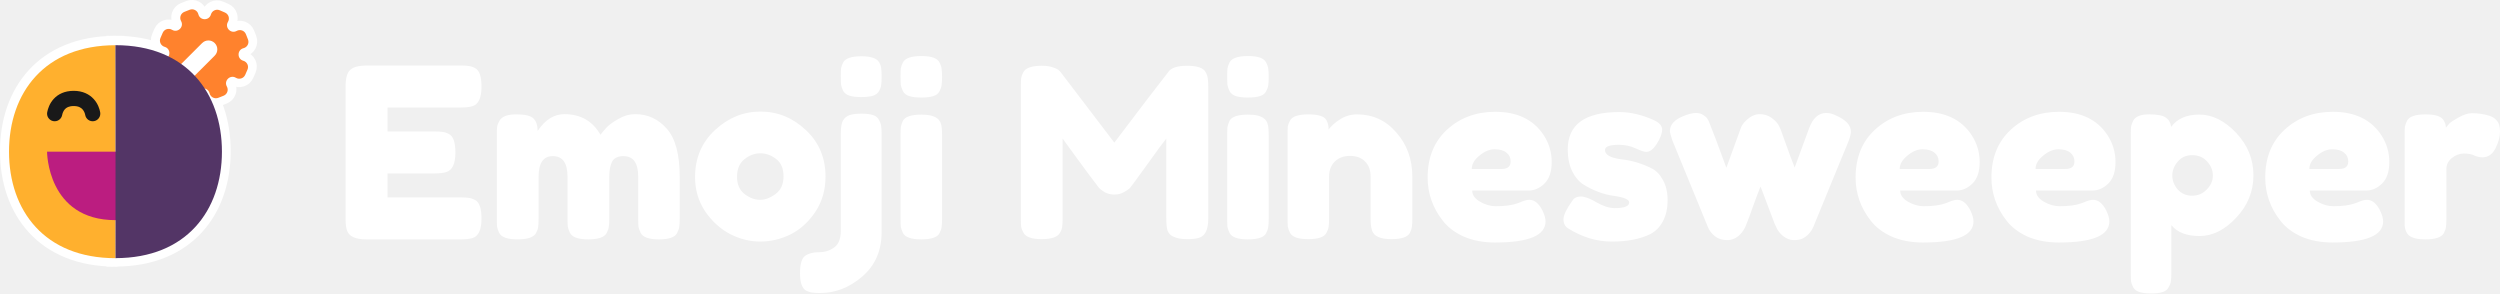
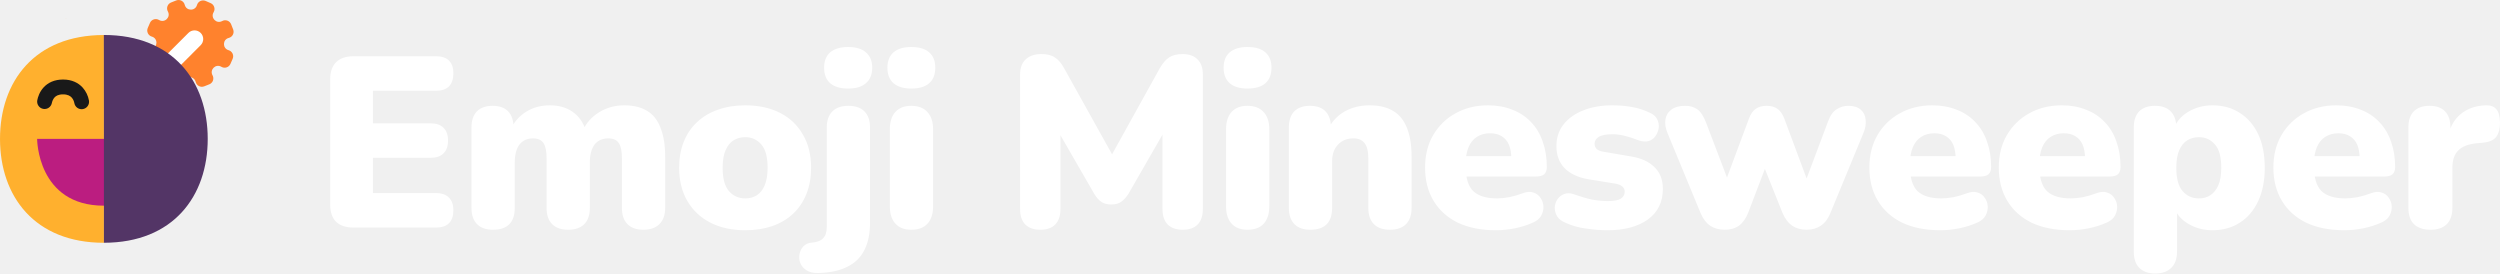
- <svg xmlns="http://www.w3.org/2000/svg" fill="none" version="1.1" viewBox="0 0 281.04 32.991">
-   <g transform="translate(-22.559 -93.059)" fill="#fff" stroke="#fff">
-     <g transform="translate(10.12 76.07)" stroke-width=".9">
-       <path d="m25.415 45.958c-9.372-19.982-4.686-9.991 0 0zm0 0v-23.939h-0.004c-7.982 0-11.971 5.358-11.971 11.969 0 6.611 3.989 11.971 11.971 11.971zm0 0c-9.372-19.982-4.686-9.991 0 0zm0 0v-23.939l-0.001 0.004c-2.605 7.544-11.973 5.354-11.973 11.965 0 6.611 3.989 11.971 11.971 11.971z" fill="#fff" stroke="#fff" stroke-width="2" style="paint-order:markers fill stroke" />
-     </g>
-     <g transform="translate(41.756 106.5)" stroke-width="2">
-       <path d="m-12.226-0.549c0.041-0.211 0.135-0.471 0.314-0.666 0.153-0.167 0.426-0.353 0.984-0.353 0.549 0 0.828 0.189 0.99 0.367 0.186 0.205 0.276 0.466 0.306 0.635 0.081 0.465 0.523 0.777 0.989 0.696 0.465-0.081 0.777-0.524 0.696-0.989-0.068-0.389-0.261-0.983-0.726-1.494-0.491-0.538-1.232-0.925-2.254-0.925-1.013 0-1.75 0.369-2.244 0.906-0.468 0.51-0.657 1.106-0.733 1.496-0.09 0.464 0.213 0.912 0.676 1.003 0.464 0.09 0.912-0.213 1.003-0.676z" fill-rule="evenodd" />
-       <path d="m-6.225 11.259c-7.696 0-7.696-7.696-7.696-7.696h15.391s0 7.696-7.696 7.696z" />
-       <path d="m-6.206 1.69v11.92" style="paint-order:markers fill stroke" />
-     </g>
-     <g transform="translate(21.475 92.055)" stroke-width="2">
-       <path d="m23.369 2.555c0.18 0.727 1.208 0.745 1.413 0.024 0.121-0.425 0.589-0.647 0.994-0.471l0.586 0.254c0.406 0.176 0.563 0.669 0.335 1.048-0.387 0.642 0.328 1.381 0.982 1.016 0.386-0.215 0.874-0.041 1.036 0.37l0.234 0.594c0.162 0.411-0.075 0.871-0.504 0.978-0.727 0.18-0.745 1.208-0.024 1.413 0.425 0.121 0.647 0.589 0.471 0.994l-0.254 0.585c-0.176 0.406-0.669 0.563-1.048 0.335-0.642-0.387-1.381 0.327-1.016 0.982 0.215 0.386 0.041 0.874-0.37 1.036l-0.594 0.234c-0.411 0.162-0.871-0.075-0.978-0.504-0.18-0.727-1.208-0.745-1.413-0.024-0.121 0.425-0.589 0.647-0.994 0.471l-0.586-0.254c-0.406-0.176-0.563-0.669-0.335-1.048 0.387-0.642-0.328-1.381-0.982-1.016-0.386 0.215-0.874 0.041-1.036-0.37l-0.234-0.594c-0.162-0.411 0.075-0.871 0.504-0.978 0.727-0.18 0.745-1.208 0.024-1.413-0.425-0.121-0.647-0.589-0.471-0.994l0.254-0.586c0.176-0.406 0.669-0.563 1.048-0.335 0.642 0.387 1.381-0.328 1.016-0.982-0.215-0.386-0.041-0.874 0.37-1.036l0.594-0.234c0.411-0.162 0.871 0.075 0.978 0.504z" />
-       <path d="m25.207 5.793c0.391 0.391 0.391 1.024 0 1.414l-3 3c-0.391 0.391-1.024 0.391-1.414 0-0.391-0.391-0.391-1.024 0-1.414l3-3c0.391-0.391 1.024-0.391 1.414 0z" />
-       <path transform="translate(-10.864,9.852)" d="m24.912-3.821c0 29.547 0.011-27.973 0.01 23.939 7.975-0.004 11.961-5.363 11.961-11.971 0-6.611-3.989-11.969-11.971-11.969z" />
-     </g>
-   </g>
-   <g transform="translate(-5.9142 -82.968)">
-     <g transform="translate(5.5745 73.389)">
-       <path d="m13.329 14.662c-9.372-4.022-4.686-2.011 0 0zm0 23.939c-9.372-19.982-4.686-9.991 0 0zm0 0v-23.939h-0.004c-7.982 0-11.971 5.358-11.971 11.969 0 6.611 3.989 11.971 11.971 11.971zm0-23.939m0 23.939c-9.372-19.982-4.686-9.991 0 0zm0 0v-23.939l-0.001 0.004c-2.605 7.544-11.973 5.354-11.973 11.965 0 6.611 3.989 11.971 11.971 11.971z" fill="#ffb02e" stroke-width="0" style="paint-order:markers fill stroke" />
-     </g>
-     <g transform="translate(25.125 96.457)">
-       <path d="m-12.226-0.549c0.041-0.211 0.135-0.471 0.314-0.666 0.153-0.167 0.426-0.353 0.984-0.353 0.549 0 0.828 0.189 0.99 0.367 0.186 0.205 0.276 0.466 0.306 0.635 0.081 0.465 0.523 0.777 0.989 0.696 0.465-0.081 0.777-0.524 0.696-0.989-0.068-0.389-0.261-0.983-0.726-1.494-0.491-0.538-1.232-0.925-2.254-0.925-1.013 0-1.75 0.369-2.244 0.906-0.468 0.51-0.657 1.106-0.733 1.496-0.09 0.464 0.213 0.912 0.676 1.003 0.464 0.09 0.912-0.213 1.003-0.676z" fill="#191919" fill-rule="evenodd" stroke-width=".855" />
-       <path d="m-6.225 11.259c-7.696 0-7.696-7.696-7.696-7.696h15.391s0 7.696-7.696 7.696z" fill="#bb1d80" stroke-width=".855" />
-       <path d="m-6.206 1.69v11.92" fill="#fff" stroke-width="0" style="paint-order:markers fill stroke" />
-     </g>
-     <g transform="translate(4.8438 82.017)">
-       <path d="m23.369 2.555c0.18 0.727 1.208 0.745 1.413 0.024 0.121-0.425 0.589-0.647 0.994-0.471l0.586 0.254c0.406 0.176 0.563 0.669 0.335 1.048-0.387 0.642 0.328 1.381 0.982 1.016 0.386-0.215 0.874-0.041 1.036 0.37l0.234 0.594c0.162 0.411-0.075 0.871-0.504 0.978-0.727 0.18-0.745 1.208-0.024 1.413 0.425 0.121 0.647 0.589 0.471 0.994l-0.254 0.585c-0.176 0.406-0.669 0.563-1.048 0.335-0.642-0.387-1.381 0.327-1.016 0.982 0.215 0.386 0.041 0.874-0.37 1.036l-0.594 0.234c-0.411 0.162-0.871-0.075-0.978-0.504-0.18-0.727-1.208-0.745-1.413-0.024-0.121 0.425-0.589 0.647-0.994 0.471l-0.586-0.254c-0.406-0.176-0.563-0.669-0.335-1.048 0.387-0.642-0.328-1.381-0.982-1.016-0.386 0.215-0.874 0.041-1.036-0.37l-0.234-0.594c-0.162-0.411 0.075-0.871 0.504-0.978 0.727-0.18 0.745-1.208 0.024-1.413-0.425-0.121-0.647-0.589-0.471-0.994l0.254-0.586c0.176-0.406 0.669-0.563 1.048-0.335 0.642 0.387 1.381-0.328 1.016-0.982-0.215-0.386-0.041-0.874 0.37-1.036l0.594-0.234c0.411-0.162 0.871 0.075 0.978 0.504z" fill="#ff822d" />
-       <path d="m25.207 5.793c0.391 0.391 0.391 1.024 0 1.414l-3 3c-0.391 0.391-1.024 0.391-1.414 0-0.391-0.391-0.391-1.024 0-1.414l3-3c0.391-0.391 1.024-0.391 1.414 0z" fill="#fff" />
-       <path transform="translate(-10.864,9.852)" d="m24.912-3.821c0 29.547 0.011-27.973 0.01 23.939 7.975-0.004 11.961-5.363 11.961-11.971 0-6.611-3.989-11.969-11.971-11.969z" fill="#533566" stroke-width=".855" />
-     </g>
-     <g fill="#fff" stroke-linecap="round" stroke-width="0" style="paint-order:markers fill stroke" aria-label="Emoji Minesweeper">
-       <path d="m49.483 105.16h8.213q0.613 0 0.907 0.053 0.32 0.027 0.72 0.24 0.72 0.373 0.72 2.08 0 1.867-0.987 2.187-0.453 0.16-1.387 0.16h-10.56q-1.867 0-2.187-1.013-0.16-0.427-0.16-1.36v-14.827q0-1.36 0.507-1.84 0.507-0.507 1.92-0.507h10.507q0.613 0 0.907 0.053 0.32 0.027 0.72 0.24 0.72 0.373 0.72 2.08 0 1.867-0.987 2.187-0.453 0.16-1.387 0.16h-8.187v2.693h5.28q0.613 0 0.907 0.053 0.32 0.027 0.72 0.24 0.72 0.373 0.72 2.08 0 1.867-1.013 2.187-0.453 0.16-1.387 0.16h-5.227z" />
-       <path d="m66.353 97.693q1.253-1.893 3.013-1.893 2.72 0 4.053 2.32 0.293-0.4 0.693-0.827 0.427-0.453 1.333-0.96 0.907-0.533 1.867-0.533 2.133 0 3.573 1.653 1.44 1.627 1.44 5.413v4.667q0 0.613-0.053 0.933-0.027 0.293-0.24 0.693-0.347 0.72-2.053 0.72-1.68 0-2.053-0.747-0.187-0.4-0.24-0.693-0.027-0.32-0.027-0.933v-4.667q0-2.32-1.653-2.32-0.933 0-1.28 0.613-0.32 0.613-0.32 1.733v4.667q0 0.64-0.053 0.933-0.027 0.293-0.24 0.693-0.373 0.72-2.08 0.72-1.68 0-2.053-0.747-0.187-0.4-0.24-0.693-0.027-0.32-0.027-0.933v-4.667q0-2.32-1.653-2.32-1.6 0-1.6 2.32v4.72q0 0.613-0.053 0.933-0.027 0.293-0.24 0.693-0.4 0.693-2.08 0.693t-2.053-0.72q-0.187-0.4-0.24-0.693-0.027-0.293-0.027-0.933v-9.387q0-0.613 0.027-0.907 0.053-0.32 0.267-0.693 0.4-0.72 1.893-0.72 1.493 0 1.947 0.48t0.453 1.387z" />
-       <path d="m84.05 102.87q0-3.2 2.24-5.28 2.24-2.08 5.12-2.08 2.88 0 5.093 2.08 2.213 2.053 2.213 5.253 0 2.213-1.147 3.947-1.147 1.707-2.8 2.533-1.627 0.8-3.387 0.8-1.76 0-3.413-0.853-1.653-0.88-2.8-2.56-1.12-1.707-1.12-3.84zm5.573 1.92q0.853 0.64 1.733 0.64t1.76-0.667 0.88-1.973q0-1.307-0.827-1.947-0.827-0.64-1.787-0.64-0.96 0-1.787 0.667-0.827 0.667-0.827 1.973 0 1.28 0.853 1.947z" />
-       <path d="m104.01 93.746q-0.48 0.133-1.307 0.133t-1.307-0.16-0.693-0.533q-0.187-0.4-0.24-0.693-0.027-0.32-0.027-0.933t0.027-0.907q0.053-0.293 0.24-0.667 0.373-0.693 2.053-0.693 1.6 0 2 0.693 0.187 0.347 0.213 0.64 0.053 0.293 0.053 0.88v0.16q0 0.587-0.053 0.88-0.027 0.293-0.24 0.667-0.213 0.373-0.72 0.533zm-2.587 2.16q0.507-0.16 1.333-0.16 0.827 0 1.307 0.16 0.48 0.16 0.667 0.56 0.213 0.373 0.24 0.693 0.053 0.293 0.053 0.907v10.987q0 3.12-2.16 4.987t-4.747 1.867q-0.613 0-0.907-0.053-0.293-0.027-0.667-0.213-0.693-0.373-0.693-1.947 0-1.573 0.587-1.973 0.56-0.4 1.547-0.4 0.96 0 1.707-0.533 0.747-0.533 0.747-1.92v-10.987q0-0.933 0.24-1.36 0.267-0.453 0.747-0.613z" />
-       <path d="m107.15 98.173q0-0.613 0.027-0.907 0.053-0.32 0.24-0.72 0.373-0.693 2.08-0.693 1.28 0 1.813 0.453 0.453 0.373 0.48 1.147 0.027 0.267 0.027 0.773v9.333q0 0.613-0.053 0.933-0.027 0.293-0.24 0.693-0.347 0.693-2.053 0.693-1.68 0-2.053-0.72-0.187-0.4-0.24-0.693-0.027-0.293-0.027-0.933zm4.373-4.933q-0.187 0.373-0.693 0.533-0.507 0.16-1.36 0.16-0.827 0-1.333-0.16-0.507-0.16-0.72-0.56-0.187-0.4-0.24-0.693-0.027-0.32-0.027-0.933t0.027-0.907q0.053-0.32 0.24-0.693 0.373-0.72 2.08-0.72 1.68 0 2.027 0.72 0.213 0.4 0.24 0.72 0.053 0.293 0.053 0.907t-0.053 0.933q-0.027 0.293-0.24 0.693z" />
-       <path d="m141.45 91.08q0.213 0.4 0.24 0.72 0.053 0.32 0.053 0.933v14.8q0 1.84-1.013 2.16-0.507 0.16-1.28 0.16-0.773 0-1.227-0.133-0.453-0.133-0.693-0.32-0.24-0.187-0.373-0.533-0.133-0.453-0.133-1.387v-8.933q-0.667 0.827-1.947 2.64-1.28 1.787-1.627 2.24-0.347 0.453-0.48 0.64-0.133 0.16-0.667 0.48-0.507 0.293-1.12 0.293-0.587 0-1.093-0.267-0.48-0.293-0.693-0.56l-0.213-0.293q-0.533-0.667-2.107-2.827-1.573-2.187-1.707-2.347v8.987q0 0.613-0.053 0.933-0.027 0.293-0.24 0.667-0.4 0.72-2.08 0.72-1.627 0-2.027-0.72-0.213-0.373-0.267-0.693-0.027-0.32-0.027-0.96v-14.8q0-0.613 0.027-0.907 0.053-0.32 0.267-0.72 0.4-0.693 2.08-0.693 0.72 0 1.227 0.187 0.533 0.16 0.693 0.347l0.16 0.16 6.053 7.947q4.533-6 6.053-7.92 0.453-0.72 2.133-0.72 1.707 0 2.08 0.72z" />
-       <path d="m143.87 98.173q0-0.613 0.027-0.907 0.053-0.32 0.24-0.72 0.373-0.693 2.08-0.693 1.28 0 1.813 0.453 0.453 0.373 0.48 1.147 0.027 0.267 0.027 0.773v9.333q0 0.613-0.053 0.933-0.027 0.293-0.24 0.693-0.347 0.693-2.053 0.693-1.68 0-2.053-0.72-0.187-0.4-0.24-0.693-0.027-0.293-0.027-0.933zm4.373-4.933q-0.187 0.373-0.693 0.533-0.507 0.16-1.36 0.16-0.827 0-1.333-0.16-0.507-0.16-0.72-0.56-0.187-0.4-0.24-0.693-0.027-0.32-0.027-0.933t0.027-0.907q0.053-0.32 0.24-0.693 0.373-0.72 2.08-0.72 1.68 0 2.027 0.72 0.213 0.4 0.24 0.72 0.053 0.293 0.053 0.907t-0.053 0.933q-0.027 0.293-0.24 0.693z" />
-       <path d="m158.47 95.826q2.667 0 4.427 2.053 1.787 2.027 1.787 4.96v4.693q0 0.613-0.053 0.933-0.027 0.293-0.213 0.667-0.373 0.72-2.08 0.72-1.893 0-2.187-0.987-0.16-0.453-0.16-1.36v-4.693q0-1.093-0.64-1.707-0.613-0.613-1.68-0.613-1.04 0-1.707 0.64-0.64 0.64-0.64 1.68v4.72q0 0.613-0.053 0.933-0.027 0.293-0.24 0.667-0.347 0.72-2.053 0.72-1.68 0-2.053-0.72-0.187-0.4-0.24-0.693-0.027-0.32-0.027-0.933v-9.44q0-0.587 0.027-0.88 0.053-0.32 0.267-0.693 0.373-0.667 2.053-0.667 1.627 0 2 0.613 0.267 0.453 0.267 1.093 0.107-0.187 0.48-0.533 0.373-0.347 0.72-0.56 0.907-0.613 2-0.613z" />
-       <path d="m180.35 101.19q0 1.627-0.827 2.427-0.8 0.773-1.787 0.773h-6.32q0 0.747 0.88 1.253t1.76 0.507q1.547 0 2.427-0.32l0.293-0.107q0.64-0.293 1.067-0.293 0.853 0 1.467 1.2 0.347 0.72 0.347 1.227 0 2.373-5.68 2.373-1.973 0-3.52-0.667-1.52-0.693-2.373-1.813-1.68-2.16-1.68-4.827 0-3.36 2.16-5.36 2.187-2.027 5.44-2.027 3.707 0 5.44 2.613 0.907 1.387 0.907 3.04zm-5.627 0.773q1.013 0 1.013-0.853 0-0.613-0.48-0.987-0.453-0.373-1.333-0.373-0.853 0-1.707 0.72-0.853 0.693-0.853 1.493z" />
-       <path d="m182.18 108.63q-0.507-0.32-0.507-1.013 0-0.693 1.013-2.107 0.293-0.453 0.933-0.453 0.667 0 1.787 0.667 1.12 0.64 2.027 0.64 1.627 0 1.627-0.64 0-0.507-1.787-0.747-1.68-0.24-3.333-1.253-0.773-0.48-1.28-1.493-0.507-1.04-0.507-2.453 0-4.213 5.787-4.213 1.893 0 3.893 0.907 0.933 0.427 0.933 1.067t-0.587 1.573q-0.587 0.933-1.2 0.933-0.32 0-1.2-0.4-0.853-0.4-1.867-0.4-1.573 0-1.573 0.587 0 0.8 1.813 1.04 1.76 0.187 3.413 1.013 0.773 0.373 1.28 1.307 0.533 0.907 0.533 2.293t-0.533 2.373q-0.507 0.96-1.44 1.44-1.707 0.827-4.293 0.827-2.56 0-4.933-1.493z" />
-       <path d="m212.28 95.933q1.707 0.747 1.707 1.84 0 0.453-0.427 1.467-0.427 0.987-0.72 1.733l-2.933 7.147q-0.4 1.173-1.333 1.653-0.4 0.187-1.013 0.187-0.613 0-1.2-0.453-0.56-0.48-0.747-0.96l-0.213-0.453q-0.213-0.533-1.573-4.16-0.267 0.64-0.8 2.107-0.507 1.44-0.667 1.813-0.133 0.347-0.187 0.48-0.027 0.107-0.213 0.427-0.187 0.32-0.427 0.56-0.64 0.64-1.467 0.64-0.827 0-1.387-0.453-0.56-0.48-0.747-0.96l-4.027-9.813q-0.267-0.8-0.267-1.04 0-1.067 1.52-1.68 0.853-0.347 1.387-0.347 0.533 0 0.853 0.24 0.347 0.213 0.48 0.453 0.133 0.213 0.213 0.453 0.453 1.067 1.893 5.013l1.573-4.32q0.16-0.533 0.587-0.933 0.773-0.773 1.573-0.773t1.36 0.427q0.587 0.427 0.8 0.853l0.213 0.453q1.333 3.733 1.573 4.267l1.627-4.427q0.64-1.707 1.92-1.707 0.507 0 1.067 0.267z" />
-       <path d="m228.46 101.19q0 1.627-0.827 2.427-0.8 0.773-1.787 0.773h-6.32q0 0.747 0.88 1.253 0.88 0.507 1.76 0.507 1.547 0 2.427-0.32l0.293-0.107q0.64-0.293 1.067-0.293 0.853 0 1.467 1.2 0.347 0.72 0.347 1.227 0 2.373-5.68 2.373-1.973 0-3.52-0.667-1.52-0.693-2.373-1.813-1.68-2.16-1.68-4.827 0-3.36 2.16-5.36 2.187-2.027 5.44-2.027 3.707 0 5.44 2.613 0.907 1.387 0.907 3.04zm-5.627 0.773q1.013 0 1.013-0.853 0-0.613-0.48-0.987-0.453-0.373-1.333-0.373-0.853 0-1.707 0.72-0.853 0.693-0.853 1.493z" />
-       <path d="m243.73 101.19q0 1.627-0.827 2.427-0.8 0.773-1.787 0.773h-6.32q0 0.747 0.88 1.253 0.88 0.507 1.76 0.507 1.547 0 2.427-0.32l0.293-0.107q0.64-0.293 1.067-0.293 0.853 0 1.467 1.2 0.347 0.72 0.347 1.227 0 2.373-5.68 2.373-1.973 0-3.52-0.667-1.52-0.693-2.373-1.813-1.68-2.16-1.68-4.827 0-3.36 2.16-5.36 2.187-2.027 5.44-2.027 3.707 0 5.44 2.613 0.907 1.387 0.907 3.04zm-5.627 0.773q1.013 0 1.013-0.853 0-0.613-0.48-0.987-0.453-0.373-1.333-0.373-0.853 0-1.707 0.72-0.853 0.693-0.853 1.493z" />
-       <path d="m245.45 113.69v-15.573q0-0.613 0.027-0.907 0.053-0.293 0.24-0.667 0.373-0.72 1.787-0.72 1.413 0 1.893 0.373 0.507 0.347 0.587 1.04 1.013-1.387 3.173-1.387 2.187 0 4.133 2.053t1.947 4.773q0 2.72-1.947 4.773-1.92 2.053-4.107 2.053t-3.173-1.227v5.387q0 0.613-0.053 0.907-0.027 0.293-0.24 0.667-0.187 0.4-0.667 0.56t-1.307 0.16-1.333-0.16q-0.48-0.16-0.693-0.533-0.187-0.373-0.24-0.667-0.027-0.293-0.027-0.907zm5.28-12.56q-0.613 0.72-0.613 1.573 0 0.853 0.613 1.573 0.64 0.693 1.6 0.693 0.987 0 1.653-0.693 0.693-0.693 0.693-1.573 0-0.88-0.64-1.573-0.64-0.72-1.68-0.72-1.013 0-1.627 0.72z" />
-       <path d="m274.51 101.19q0 1.627-0.827 2.427-0.8 0.773-1.787 0.773h-6.32q0 0.747 0.88 1.253t1.76 0.507q1.547 0 2.427-0.32l0.293-0.107q0.64-0.293 1.067-0.293 0.853 0 1.467 1.2 0.347 0.72 0.347 1.227 0 2.373-5.68 2.373-1.973 0-3.52-0.667-1.52-0.693-2.373-1.813-1.68-2.16-1.68-4.827 0-3.36 2.16-5.36 2.187-2.027 5.44-2.027 3.707 0 5.44 2.613 0.907 1.387 0.907 3.04zm-5.627 0.773q1.013 0 1.013-0.853 0-0.613-0.48-0.987-0.453-0.373-1.333-0.373-0.853 0-1.707 0.72-0.853 0.693-0.853 1.493z" />
-       <path d="m285.78 95.986q0.507 0.16 0.827 0.56 0.347 0.373 0.347 1.227 0 0.853-0.507 1.867-0.507 1.013-1.467 1.013-0.48 0-0.933-0.213-0.427-0.213-1.147-0.213t-1.36 0.507q-0.613 0.507-0.613 1.227v5.6q0 0.613-0.053 0.933-0.027 0.293-0.24 0.693-0.4 0.693-2.08 0.693-1.28 0-1.84-0.453-0.427-0.373-0.48-1.147 0-0.267 0-0.773v-9.36q0-0.613 0.027-0.907 0.053-0.32 0.24-0.693 0.373-0.72 2.08-0.72 1.6 0 2 0.613 0.293 0.427 0.293 0.88 0.133-0.187 0.373-0.453 0.267-0.267 1.093-0.72t1.44-0.453q0.64 0 1.067 0.08 0.427 0.053 0.933 0.213z" />
-     </g>
-   </g>
+ <svg xmlns="http://www.w3.org/2000/svg" width="288.05" height="31.512" fill="none">
+   <path fill="#ffb02e" d="M13.329 14.662c-9.372-4.022-4.686-2.011 0 0zm0 23.939c-9.372-19.982-4.686-9.99 0 0zm0 0V14.662h-.004c-7.981 0-11.97 5.358-11.97 11.969 0 6.61 3.988 11.971 11.97 11.971zm0 0c-9.372-19.982-4.686-9.99 0 0zm0 0V14.662l-.001.004C10.722 22.21 1.355 20.02 1.355 26.63c0 6.61 3.989 11.97 11.97 11.97z" style="paint-order:markers fill stroke" transform="translate(-1.354 -10.628)" />
+   <path fill="#191919" fill-rule="evenodd" d="M5.97 11.891c.042-.211.136-.47.315-.666.153-.167.425-.352.984-.352.548 0 .828.19.99.366.186.205.276.466.305.635a.855.855 0 0 0 1.685-.293 3.03 3.03 0 0 0-.727-1.493c-.49-.539-1.231-.925-2.253-.925-1.013 0-1.75.368-2.244.906-.468.51-.658 1.106-.733 1.496a.855.855 0 0 0 1.678.326z" />
+   <path fill="#bb1d80" d="M11.971 23.699c-7.695 0-7.695-7.696-7.695-7.696h15.39s0 7.696-7.695 7.696z" />
+   <path fill="#fff" d="M-6.206 1.69v11.92" style="paint-order:markers fill stroke" transform="translate(18.196 12.44)" />
+   <path fill="#ff822d" d="M21.284.555c.18.728 1.208.745 1.413.024a.731.731 0 0 1 .994-.47l.586.254c.405.176.563.669.335 1.048-.387.642.327 1.38.982 1.016a.731.731 0 0 1 1.036.37l.234.594a.731.731 0 0 1-.504.978c-.727.18-.745 1.208-.024 1.413a.731.731 0 0 1 .47.994l-.254.585a.731.731 0 0 1-1.047.335c-.642-.386-1.381.328-1.016.983a.731.731 0 0 1-.37 1.035l-.594.235a.731.731 0 0 1-.978-.504c-.18-.728-1.208-.745-1.413-.024a.731.731 0 0 1-.995.47l-.585-.254a.731.731 0 0 1-.335-1.048c.387-.642-.328-1.38-.982-1.016a.731.731 0 0 1-1.036-.37l-.234-.594a.731.731 0 0 1 .504-.978c.727-.18.744-1.208.024-1.413a.731.731 0 0 1-.47-.994l.253-.585a.731.731 0 0 1 1.048-.335c.642.386 1.38-.328 1.016-.983a.731.731 0 0 1 .37-1.035l.594-.235a.731.731 0 0 1 .978.504z" />
+   <path fill="#fff" d="M23.122 3.793a1 1 0 0 1 0 1.414l-3 3a1 1 0 0 1-1.414-1.414l3-3a1 1 0 0 1 1.414 0z" />
+   <path fill="#533566" d="M11.963 4.031c0 29.547.01-27.973.01 23.94 7.975-.005 11.961-5.363 11.961-11.972 0-6.61-3.99-11.969-11.971-11.969z" />
+   <path d="M40.73 26.22q-1.315 0-2.015-.672-.672-.7-.672-1.988V9.14q0-1.288.672-1.96.7-.7 2.016-.7h9.492q1.008 0 1.512.504t.504 1.456q0 .98-.504 1.512-.504.504-1.512.504H42.97v3.752h6.636q.98 0 1.484.504.532.504.532 1.484t-.532 1.484q-.504.504-1.484.504H42.97v4.06h7.252q1.008 0 1.512.532.504.504.504 1.456 0 .98-.504 1.484t-1.512.504zm16.059.252q-1.176 0-1.82-.644-.644-.644-.644-1.876v-9.268q0-1.204.616-1.848.644-.644 1.82-.644 1.176 0 1.792.644.616.644.616 1.848v1.54l-.308-1.372q.588-1.232 1.736-1.96 1.176-.756 2.772-.756 1.512 0 2.576.728 1.092.728 1.568 2.212h-.392q.644-1.372 1.932-2.156 1.288-.784 2.856-.784 1.624 0 2.66.644 1.036.616 1.54 1.96.532 1.316.532 3.332v5.88q0 1.232-.672 1.876-.644.644-1.848.644-1.176 0-1.82-.644-.644-.644-.644-1.876v-5.74q0-1.204-.364-1.736t-1.204-.532q-1.036 0-1.596.728-.532.728-.532 2.072v5.208q0 1.232-.644 1.876-.644.644-1.848.644-1.204 0-1.848-.644-.644-.644-.644-1.876v-5.74q0-1.204-.364-1.736t-1.204-.532q-1.008 0-1.568.728-.532.728-.532 2.072v5.208q0 2.52-2.52 2.52zm29.078.056q-2.296 0-4.004-.868-1.708-.868-2.66-2.492-.952-1.624-.952-3.836 0-1.68.532-2.996.532-1.344 1.54-2.268 1.008-.952 2.408-1.428 1.4-.504 3.136-.504 2.296 0 4.004.868 1.708.868 2.632 2.492.952 1.596.952 3.836 0 1.652-.532 2.996t-1.54 2.296q-.98.924-2.408 1.428-1.4.476-3.108.476zm0-3.668q.756 0 1.344-.364.588-.392.896-1.148.336-.784.336-2.016 0-1.876-.728-2.688-.728-.84-1.848-.84-.756 0-1.344.364-.588.364-.924 1.148-.336.756-.336 2.016 0 1.848.728 2.688.728.84 1.876.84zm8.442 8.596q-.868.028-1.372-.308-.532-.336-.728-.84-.196-.504-.084-1.036.084-.504.448-.896.364-.364.924-.42.924-.056 1.344-.504.42-.42.42-1.316V14.684q0-1.204.644-1.848.644-.644 1.848-.644 1.204 0 1.848.644.644.644.644 1.848V25.66q0 1.876-.644 3.136-.644 1.288-1.96 1.932-1.288.672-3.332.728zm3.416-21.252q-1.344 0-2.072-.616-.7-.616-.7-1.792 0-1.148.7-1.764.728-.616 2.072-.616t2.044.616q.728.616.728 1.764 0 1.176-.728 1.792-.7.616-2.044.616zm7.266 16.268q-1.176 0-1.82-.7-.644-.7-.644-2.016v-8.848q0-1.316.644-2.016t1.82-.7q1.204 0 1.848.7.672.7.672 2.016v8.848q0 1.316-.644 2.016t-1.876.7zm0-16.268q-1.316 0-2.044-.616-.7-.616-.7-1.792 0-1.148.7-1.764.728-.616 2.044-.616 1.372 0 2.072.616t.7 1.764q0 1.176-.7 1.792-.7.616-2.072.616zm14.868 16.268q-1.12 0-1.736-.616-.588-.616-.588-1.736V8.58q0-1.148.644-1.736.644-.616 1.82-.616.98 0 1.54.392.588.364 1.064 1.232l6.02 10.808h-.98l5.992-10.808q.504-.868 1.064-1.232.588-.392 1.568-.392 1.12 0 1.708.616.616.588.616 1.736v15.54q0 1.12-.588 1.736-.588.616-1.736.616-1.12 0-1.736-.616-.588-.616-.588-1.736v-9.632h.588l-4.508 7.84q-.392.616-.84.924-.42.308-1.148.308-.7 0-1.148-.308-.448-.308-.812-.924l-4.536-7.868h.644v9.66q0 1.12-.588 1.736-.588.616-1.736.616zm23.87 0q-1.176 0-1.82-.7-.644-.7-.644-2.016v-8.848q0-1.316.644-2.016t1.82-.7q1.204 0 1.848.7.672.7.672 2.016v8.848q0 1.316-.644 2.016t-1.876.7zm0-16.268q-1.316 0-2.044-.616-.7-.616-.7-1.792 0-1.148.7-1.764.728-.616 2.044-.616 1.372 0 2.072.616t.7 1.764q0 1.176-.7 1.792-.7.616-2.072.616zm7.238 16.268q-1.176 0-1.82-.644-.644-.644-.644-1.876v-9.268q0-1.204.616-1.848.644-.644 1.82-.644 1.176 0 1.792.644.616.644.616 1.848V16l-.308-1.148q.672-1.316 1.904-2.016 1.26-.7 2.856-.7 1.652 0 2.716.644 1.064.616 1.596 1.96.532 1.316.532 3.332v5.88q0 1.232-.644 1.876-.644.644-1.848.644-1.204 0-1.848-.644-.644-.644-.644-1.876v-5.684q0-1.26-.448-1.792-.42-.532-1.26-.532-1.12 0-1.792.728-.672.7-.672 1.904v5.376q0 2.52-2.52 2.52zm21.378.056q-2.52 0-4.368-.868-1.82-.896-2.8-2.52-.98-1.624-.98-3.836 0-2.128.924-3.724.952-1.624 2.576-2.52 1.652-.924 3.752-.924 1.54 0 2.8.504 1.26.476 2.156 1.428.896.924 1.344 2.24.476 1.316.476 2.94 0 .56-.308.84-.308.252-.98.252h-8.568v-2.352h6.216l-.448.364q0-1.036-.28-1.68-.28-.644-.84-.98-.532-.336-1.344-.336-.868 0-1.512.42-.616.392-.952 1.176-.336.784-.336 1.96v.252q0 1.988.868 2.856.896.84 2.744.84.616 0 1.4-.14.812-.168 1.54-.448t1.26-.084q.532.168.812.616.308.42.336.98.028.532-.252 1.064-.28.504-.924.784-.98.448-2.1.672-1.092.224-2.212.224zm12.894 0q-1.232 0-2.52-.196-1.26-.168-2.296-.644-.7-.28-1.008-.756-.28-.476-.28-1.008.028-.532.308-.952.308-.448.784-.616.504-.196 1.12.028 1.176.42 2.1.616.952.168 1.82.168 1.036 0 1.484-.28.448-.308.448-.784 0-.42-.308-.644-.28-.224-.812-.308l-3.108-.504q-1.736-.308-2.688-1.26-.952-.98-.952-2.548 0-1.456.812-2.492.84-1.064 2.268-1.624 1.456-.588 3.332-.588 1.26 0 2.296.196 1.036.168 2.016.644.616.252.868.728t.196 1.008q-.056.504-.364.952-.28.42-.784.588-.504.14-1.176-.084-.924-.364-1.652-.532-.7-.168-1.316-.168-1.148 0-1.624.308-.476.308-.476.784 0 .364.252.616.252.224.784.308l3.108.532q1.792.28 2.744 1.232.98.924.98 2.52 0 2.268-1.736 3.528-1.736 1.232-4.62 1.232zm13.482-.056q-.952 0-1.652-.448-.7-.476-1.12-1.456l-3.808-9.212q-.364-.868-.252-1.568.112-.728.672-1.148.588-.448 1.596-.448.868 0 1.428.42.56.392 1.008 1.568l2.688 7.056h-.588l2.828-7.588q.28-.756.756-1.092.504-.364 1.26-.364.812 0 1.288.364t.756 1.092l2.828 7.588h-.504l2.716-7.224q.392-1.064 1.008-1.428.616-.392 1.316-.392.952 0 1.456.448t.56 1.176q.084.728-.28 1.568l-3.78 9.156q-.392.98-1.092 1.456-.7.476-1.652.476-.98 0-1.68-.476-.672-.476-1.092-1.456l-3.08-7.7h2.044l-2.912 7.644q-.392 1.008-1.064 1.512-.672.476-1.652.476zm24.817.056q-2.52 0-4.368-.868-1.82-.896-2.8-2.52-.98-1.624-.98-3.836 0-2.128.924-3.724.952-1.624 2.576-2.52 1.652-.924 3.752-.924 1.54 0 2.8.504 1.26.476 2.156 1.428.896.924 1.344 2.24.476 1.316.476 2.94 0 .56-.308.84-.308.252-.98.252h-8.568v-2.352h6.216l-.448.364q0-1.036-.28-1.68-.28-.644-.84-.98-.532-.336-1.344-.336-.868 0-1.512.42-.616.392-.952 1.176-.336.784-.336 1.96v.252q0 1.988.868 2.856.896.84 2.744.84.616 0 1.4-.14.812-.168 1.54-.448t1.26-.084q.532.168.812.616.308.42.336.98.028.532-.252 1.064-.28.504-.924.784-.98.448-2.1.672-1.092.224-2.212.224zm14.91 0q-2.52 0-4.368-.868-1.82-.896-2.8-2.52-.98-1.624-.98-3.836 0-2.128.924-3.724.952-1.624 2.576-2.52 1.652-.924 3.752-.924 1.54 0 2.8.504 1.26.476 2.156 1.428.896.924 1.344 2.24.476 1.316.476 2.94 0 .56-.308.84-.308.252-.98.252h-8.568v-2.352h6.216l-.448.364q0-1.036-.28-1.68-.28-.644-.84-.98-.532-.336-1.344-.336-.868 0-1.512.42-.616.392-.952 1.176-.336.784-.336 1.96v.252q0 1.988.868 2.856.896.84 2.744.84.616 0 1.4-.14.812-.168 1.54-.448t1.26-.084q.532.168.812.616.308.42.336.98.028.532-.252 1.064-.28.504-.924.784-.98.448-2.1.672-1.092.224-2.212.224zm9.87 4.984q-1.176 0-1.82-.644-.644-.644-.644-1.876V14.684q0-1.204.616-1.848.644-.644 1.82-.644 1.204 0 1.82.644.644.644.644 1.848v1.624l-.308-1.372q.392-1.26 1.624-2.016 1.26-.784 2.856-.784 1.792 0 3.136.868 1.372.868 2.128 2.464t.756 3.864q0 2.212-.756 3.836-.756 1.624-2.128 2.492-1.344.868-3.136.868-1.54 0-2.772-.728-1.232-.728-1.652-1.904h.336v5.096q0 1.232-.672 1.876-.644.644-1.848.644zm5.04-8.652q.756 0 1.316-.364.588-.392.924-1.148.336-.784.336-2.016 0-1.876-.728-2.688-.728-.84-1.848-.84-.756 0-1.344.364-.588.364-.924 1.148-.336.756-.336 2.016 0 1.848.728 2.688.728.84 1.876.84zm16.73 3.668q-2.52 0-4.368-.868-1.82-.896-2.8-2.52-.98-1.624-.98-3.836 0-2.128.924-3.724.952-1.624 2.576-2.52 1.652-.924 3.752-.924 1.54 0 2.8.504 1.26.476 2.156 1.428.896.924 1.344 2.24.476 1.316.476 2.94 0 .56-.308.84-.308.252-.98.252h-8.568v-2.352h6.216l-.448.364q0-1.036-.28-1.68-.28-.644-.84-.98-.532-.336-1.344-.336-.868 0-1.512.42-.616.392-.952 1.176-.336.784-.336 1.96v.252q0 1.988.868 2.856.896.84 2.744.84.616 0 1.4-.14.812-.168 1.54-.448t1.26-.084q.532.168.812.616.308.42.336.98.028.532-.252 1.064-.28.504-.924.784-.98.448-2.1.672-1.092.224-2.212.224zm9.954-.056q-1.232 0-1.904-.644-.644-.644-.644-1.876v-9.268q0-1.204.616-1.848.644-.644 1.82-.644 1.176 0 1.792.644.616.644.616 1.848v1.148h-.28q.28-1.68 1.428-2.66 1.176-.98 2.912-1.036.812-.028 1.204.42.42.42.448 1.596 0 1.008-.42 1.596-.42.588-1.596.7l-.644.056q-1.484.14-2.156.84-.672.672-.672 2.016v4.592q0 1.232-.644 1.876-.644.644-1.876.644z" aria-label="Emoji Minesweeper" style="font-weight:900;font-size:28px;font-family:Nunito;-inkscape-font-specification:&quot;Nunito Heavy&quot;;letter-spacing:-.63px;fill:#fff;stroke-width:14.184;stroke-linejoin:round;paint-order:markers stroke fill;fill-opacity:1" />
</svg>
